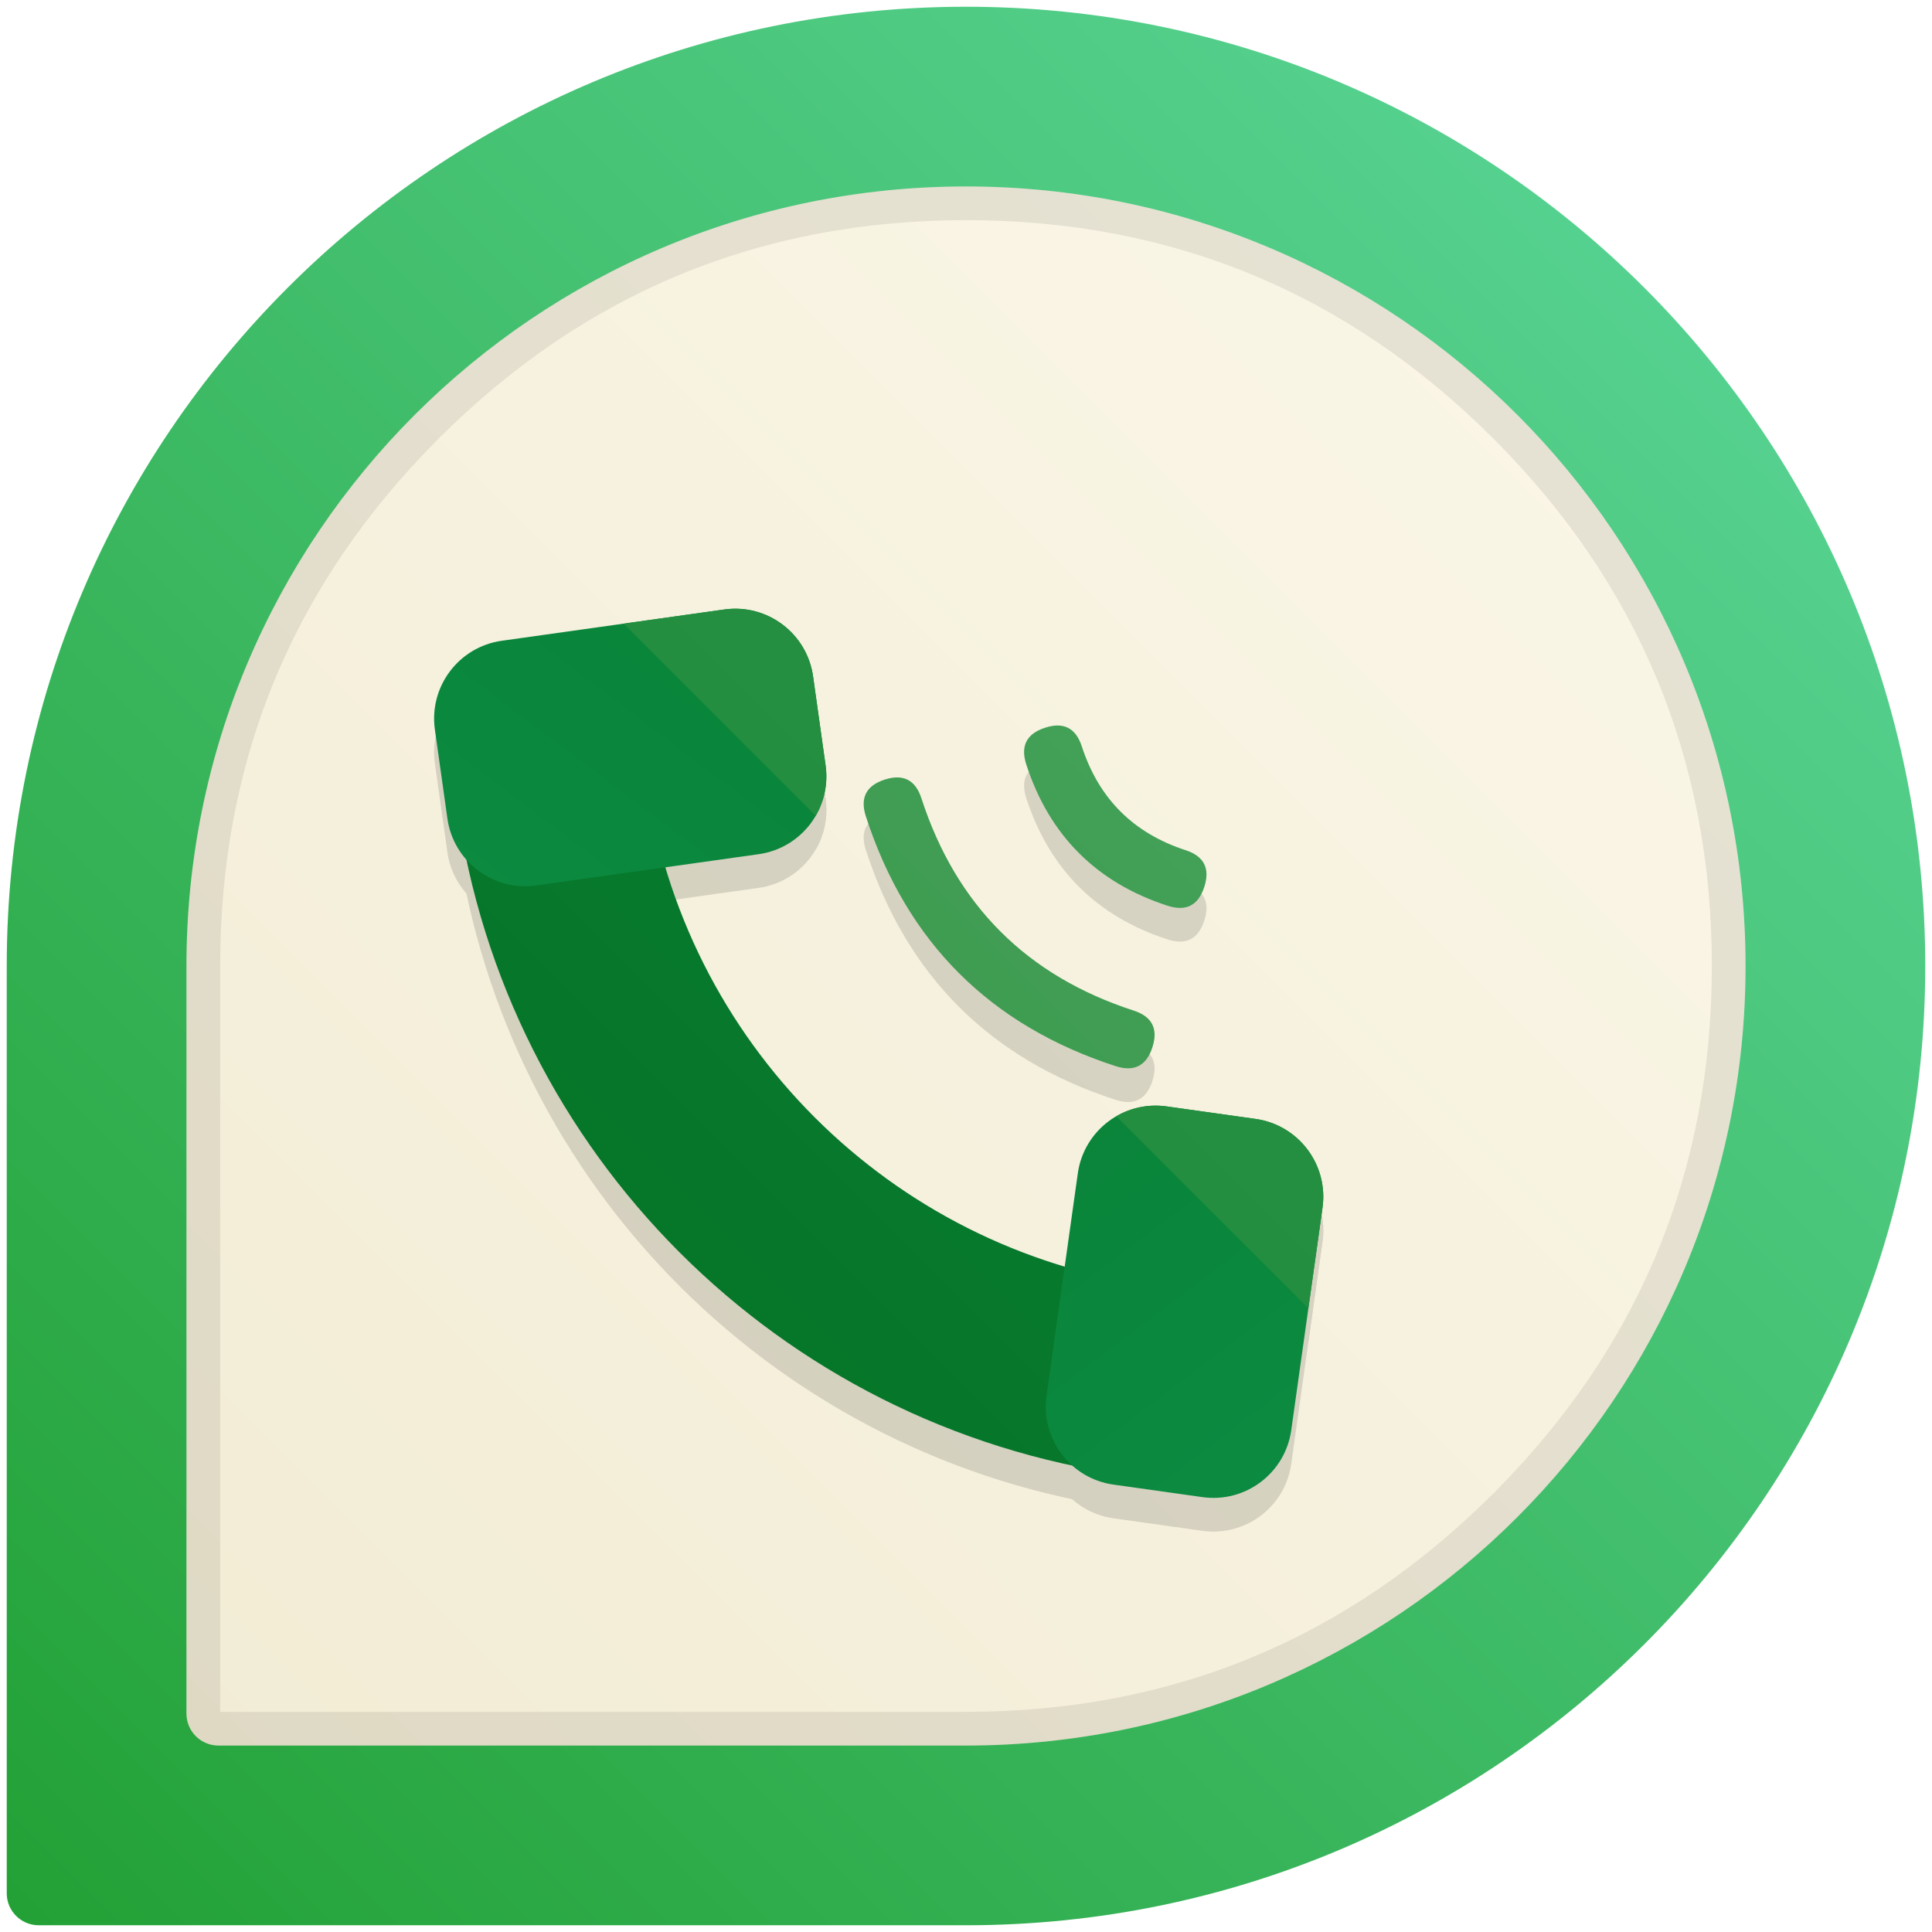
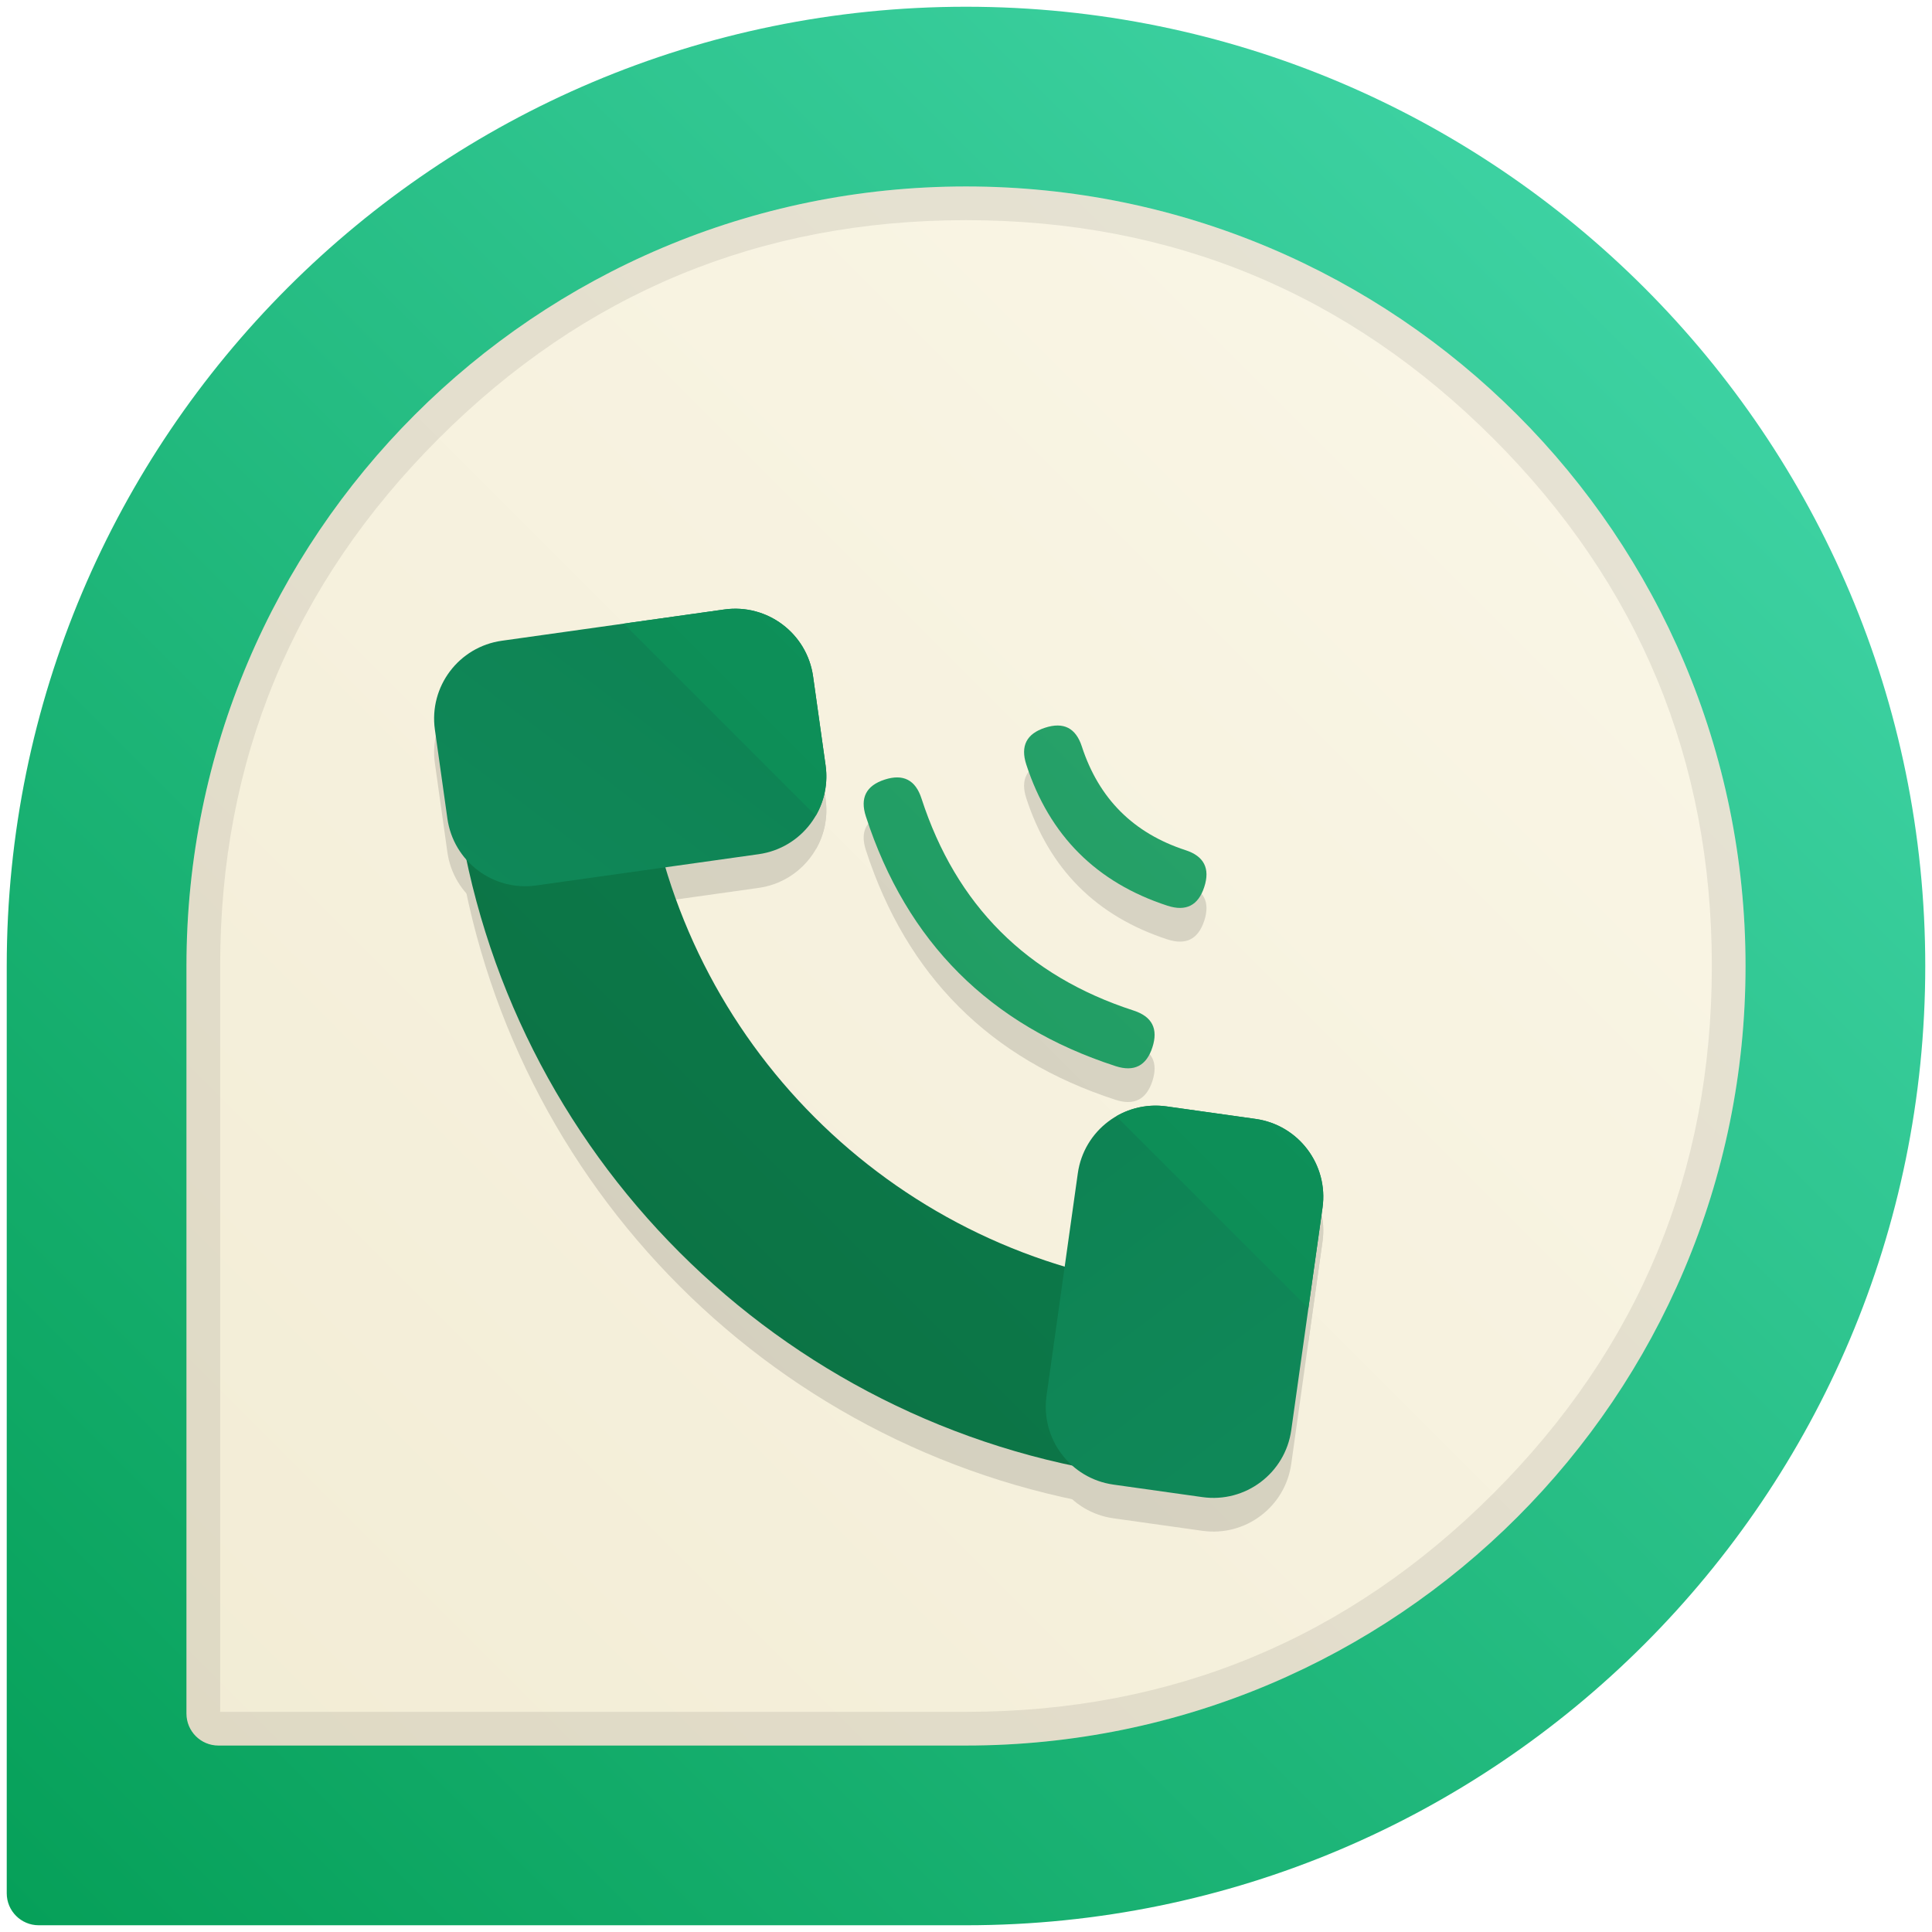
<svg xmlns="http://www.w3.org/2000/svg" width="86" height="86" viewBox="0 0 86 86">
  <defs>
    <linearGradient id="gD" x1="0.717" y1="85.283" x2="85.283" y2="0.717" gradientUnits="userSpaceOnUse">
-       <stop offset="0" stop-color="#036819" />
-       <stop offset="1" stop-color="#0C8F46" />
+       <stop offset="0" stop-color="#096638" />
+       <stop offset="1" stop-color="#108D5D" />
    </linearGradient>
    <linearGradient id="gF" x1="0.717" y1="85.283" x2="85.283" y2="0.717" gradientUnits="userSpaceOnUse">
-       <stop offset="0" stop-color="#23A136" />
-       <stop offset="1" stop-color="#5ED99E" />
+       <stop offset="0" stop-color="#06A059" />
+       <stop offset="1" stop-color="#46DAAE" />
    </linearGradient>
    <linearGradient id="gH" x1="0.717" y1="85.283" x2="85.283" y2="0.717" gradientUnits="userSpaceOnUse">
-       <stop offset="0" stop-color="#0D7C23" />
-       <stop offset="1" stop-color="#39A05B" />
+       <stop offset="0" stop-color="#0C7A43" />
+       <stop offset="1" stop-color="#0DA26B" />
    </linearGradient>
    <linearGradient id="gL" x1="0.717" y1="85.283" x2="85.283" y2="0.717" gradientUnits="userSpaceOnUse">
-       <stop offset="0" stop-color="#2B8A36" />
-       <stop offset="1" stop-color="#53AF6E" />
+       <stop offset="0" stop-color="#058B4C" />
+       <stop offset="1" stop-color="#3DB07C" />
    </linearGradient>
    <linearGradient id="gC" x1="0.717" y1="85.283" x2="85.283" y2="0.717" gradientUnits="userSpaceOnUse">
      <stop offset="0" stop-color="#F1EBD3" />
      <stop offset="1" stop-color="#FCF8EA" />
    </linearGradient>
    <linearGradient id="gD_1" x1="-31.239" y1="-4.496" x2="53.327" y2="-89.062" gradientTransform="matrix(-0.139173 0.990268 -0.990268 -0.139173 0 0)" gradientUnits="userSpaceOnUse">
-       <stop offset="0" stop-color="#036819" />
-       <stop offset="1" stop-color="#0C8F46" />
+       <stop offset="0" stop-color="#096638" />
+       <stop offset="1" stop-color="#108D5D" />
    </linearGradient>
    <linearGradient id="gD_0" x1="-104.433" y1="15.93" x2="-19.867" y2="-68.636" gradientTransform="matrix(-0.990268 0.139173 -0.139173 -0.990268 0 0)" gradientUnits="userSpaceOnUse">
-       <stop offset="0" stop-color="#036819" />
-       <stop offset="1" stop-color="#0C8F46" />
+       <stop offset="0" stop-color="#096638" />
+       <stop offset="1" stop-color="#108D5D" />
    </linearGradient>
  </defs>
  <path fill="url(#gF)" d="M43,0.3 L43,0.3 A42.7 42.7 0 0 1 85.7,43 L85.7,43 A42.7 42.7 0 0 1 43,85.7 L1.723,85.7 A1.423 1.423 0 0 1 0.3,84.277 L0.3,43 A42.7 42.7 0 0 1 43,0.3 Z" />
  <path fill="url(#gC)" d="M43,8.3 L43,8.3 A34.7 34.7 0 0 1 77.7,43 L77.7,43 A34.7 34.7 0 0 1 43,77.7 L9.723,77.7 A1.423 1.423 0 0 1 8.3,76.277 L8.3,43 A34.7 34.7 0 0 1 43,8.3 Z" />
  <path fill="#000000" opacity="0.08" d="M43,8.3 C62.164,8.3 77.7,23.836 77.7,43 C77.7,62.164 62.164,77.7 43,77.7 L9.723,77.7 C8.937,77.7 8.3,77.063 8.3,76.277 L8.3,43 C8.3,23.836 23.836,8.3 43,8.3 Z M43,9.8 Q29.248,9.8 19.524,19.524 Q9.8,29.248 9.8,43 L9.8,76.2 L43,76.2 Q56.752,76.2 66.476,66.476 Q76.2,56.752 76.2,43 Q76.2,29.248 66.476,19.524 Q56.752,9.8 43,9.8 Z" />
  <g opacity="0.13">
    <path fill="#000000" d="M50.13,67.16 C34.666,64.987 22.513,52.834 20.34,37.37 L28.76,36.19 C30.407,47.894 39.606,57.093 51.31,58.74 Z" />
    <path fill="#000000" d="M58.87,55.26 L57.478,65.163 C57.209,67.077 55.439,68.411 53.525,68.142 L49.564,67.585 C47.65,67.316 46.316,65.546 46.585,63.632 L47.977,53.729 C48.246,51.815 50.016,50.481 51.93,50.75 L55.891,51.307 C57.805,51.576 59.139,53.346 58.87,55.26 Z" />
    <path fill="#000000" d="M33.771,39.523 L23.868,40.915 C21.954,41.184 20.184,39.85 19.915,37.936 L19.358,33.975 C19.089,32.061 20.423,30.291 22.337,30.022 L32.24,28.63 C34.154,28.361 35.924,29.695 36.193,31.609 L36.75,35.57 C37.019,37.484 35.685,39.254 33.771,39.523 Z" />
    <path fill="#000000" d="M58.87,55.26 L58.24,59.74 L49.688,51.188 C50.342,50.808 51.123,50.637 51.93,50.75 L55.891,51.307 C57.805,51.576 59.139,53.346 58.87,55.26 Z M36.312,37.812 L27.76,29.26 L32.24,28.63 C34.154,28.361 35.924,29.695 36.193,31.609 L36.75,35.57 C36.863,36.377 36.692,37.158 36.312,37.812 Z" />
    <path fill="#000000" d="M49.659,48.957 Q41.267,46.233 38.543,37.841 Q38.142,36.605 39.379,36.203 Q39.997,36.003 40.406,36.212 Q40.816,36.42 41.017,37.039 Q43.331,44.169 50.461,46.483 Q51.698,46.885 51.297,48.121 Q51.096,48.74 50.686,48.948 Q50.277,49.157 49.659,48.957 Z" />
    <path fill="#000000" d="M51.967,41.816 Q47.228,40.272 45.684,35.533 Q45.483,34.915 45.691,34.505 Q45.899,34.095 46.517,33.894 Q47.754,33.491 48.156,34.727 Q49.29,38.21 52.773,39.344 Q53.391,39.545 53.599,39.955 Q53.807,40.365 53.606,40.983 Q53.204,42.219 51.967,41.816 Z" />
  </g>
  <path fill="url(#gD)" d="M50.13,65.66 A35 35 0 0 1 20.34,35.87 L28.76,34.69 A26.5 26.5 0 0 0 51.31,57.24 Z" />
  <path fill="url(#gD_1)" d="M58.87,53.76 L57.478,63.663 C57.209,65.577 55.439,66.911 53.525,66.642 L49.564,66.085 C47.65,65.816 46.316,64.046 46.585,62.132 L47.977,52.229 C48.246,50.315 50.016,48.981 51.93,49.25 L55.891,49.807 C57.805,50.076 59.139,51.846 58.87,53.76 Z" />
  <path fill="url(#gD_0)" d="M33.771,38.023 L23.868,39.415 C21.954,39.684 20.184,38.35 19.915,36.436 L19.358,32.475 C19.089,30.561 20.423,28.791 22.337,28.522 L32.24,27.13 C34.154,26.861 35.924,28.195 36.193,30.109 L36.75,34.07 C37.019,35.984 35.685,37.754 33.771,38.023 Z" />
  <path fill="url(#gH)" d="M58.87,53.76 L58.24,58.24 L49.688,49.688 C50.342,49.308 51.123,49.137 51.93,49.25 L55.891,49.807 C57.805,50.076 59.139,51.846 58.87,53.76 Z M36.312,36.312 L27.76,27.76 L32.24,27.13 C34.154,26.861 35.924,28.195 36.193,30.109 L36.75,34.07 C36.863,34.877 36.692,35.658 36.312,36.312 Z" />
  <path fill="url(#gL)" d="M49.659,47.457 Q41.267,44.733 38.543,36.341 Q38.142,35.105 39.379,34.703 Q39.997,34.503 40.406,34.712 Q40.816,34.92 41.017,35.539 Q43.331,42.669 50.461,44.983 Q51.698,45.385 51.297,46.621 Q51.096,47.24 50.686,47.448 Q50.277,47.657 49.659,47.457 Z" />
  <path fill="url(#gL)" d="M51.967,40.316 Q47.228,38.772 45.684,34.033 Q45.483,33.415 45.691,33.005 Q45.899,32.595 46.517,32.394 Q47.754,31.991 48.156,33.227 Q49.29,36.71 52.773,37.844 Q53.391,38.045 53.599,38.455 Q53.807,38.865 53.606,39.483 Q53.204,40.719 51.967,40.316 Z" />
</svg>
